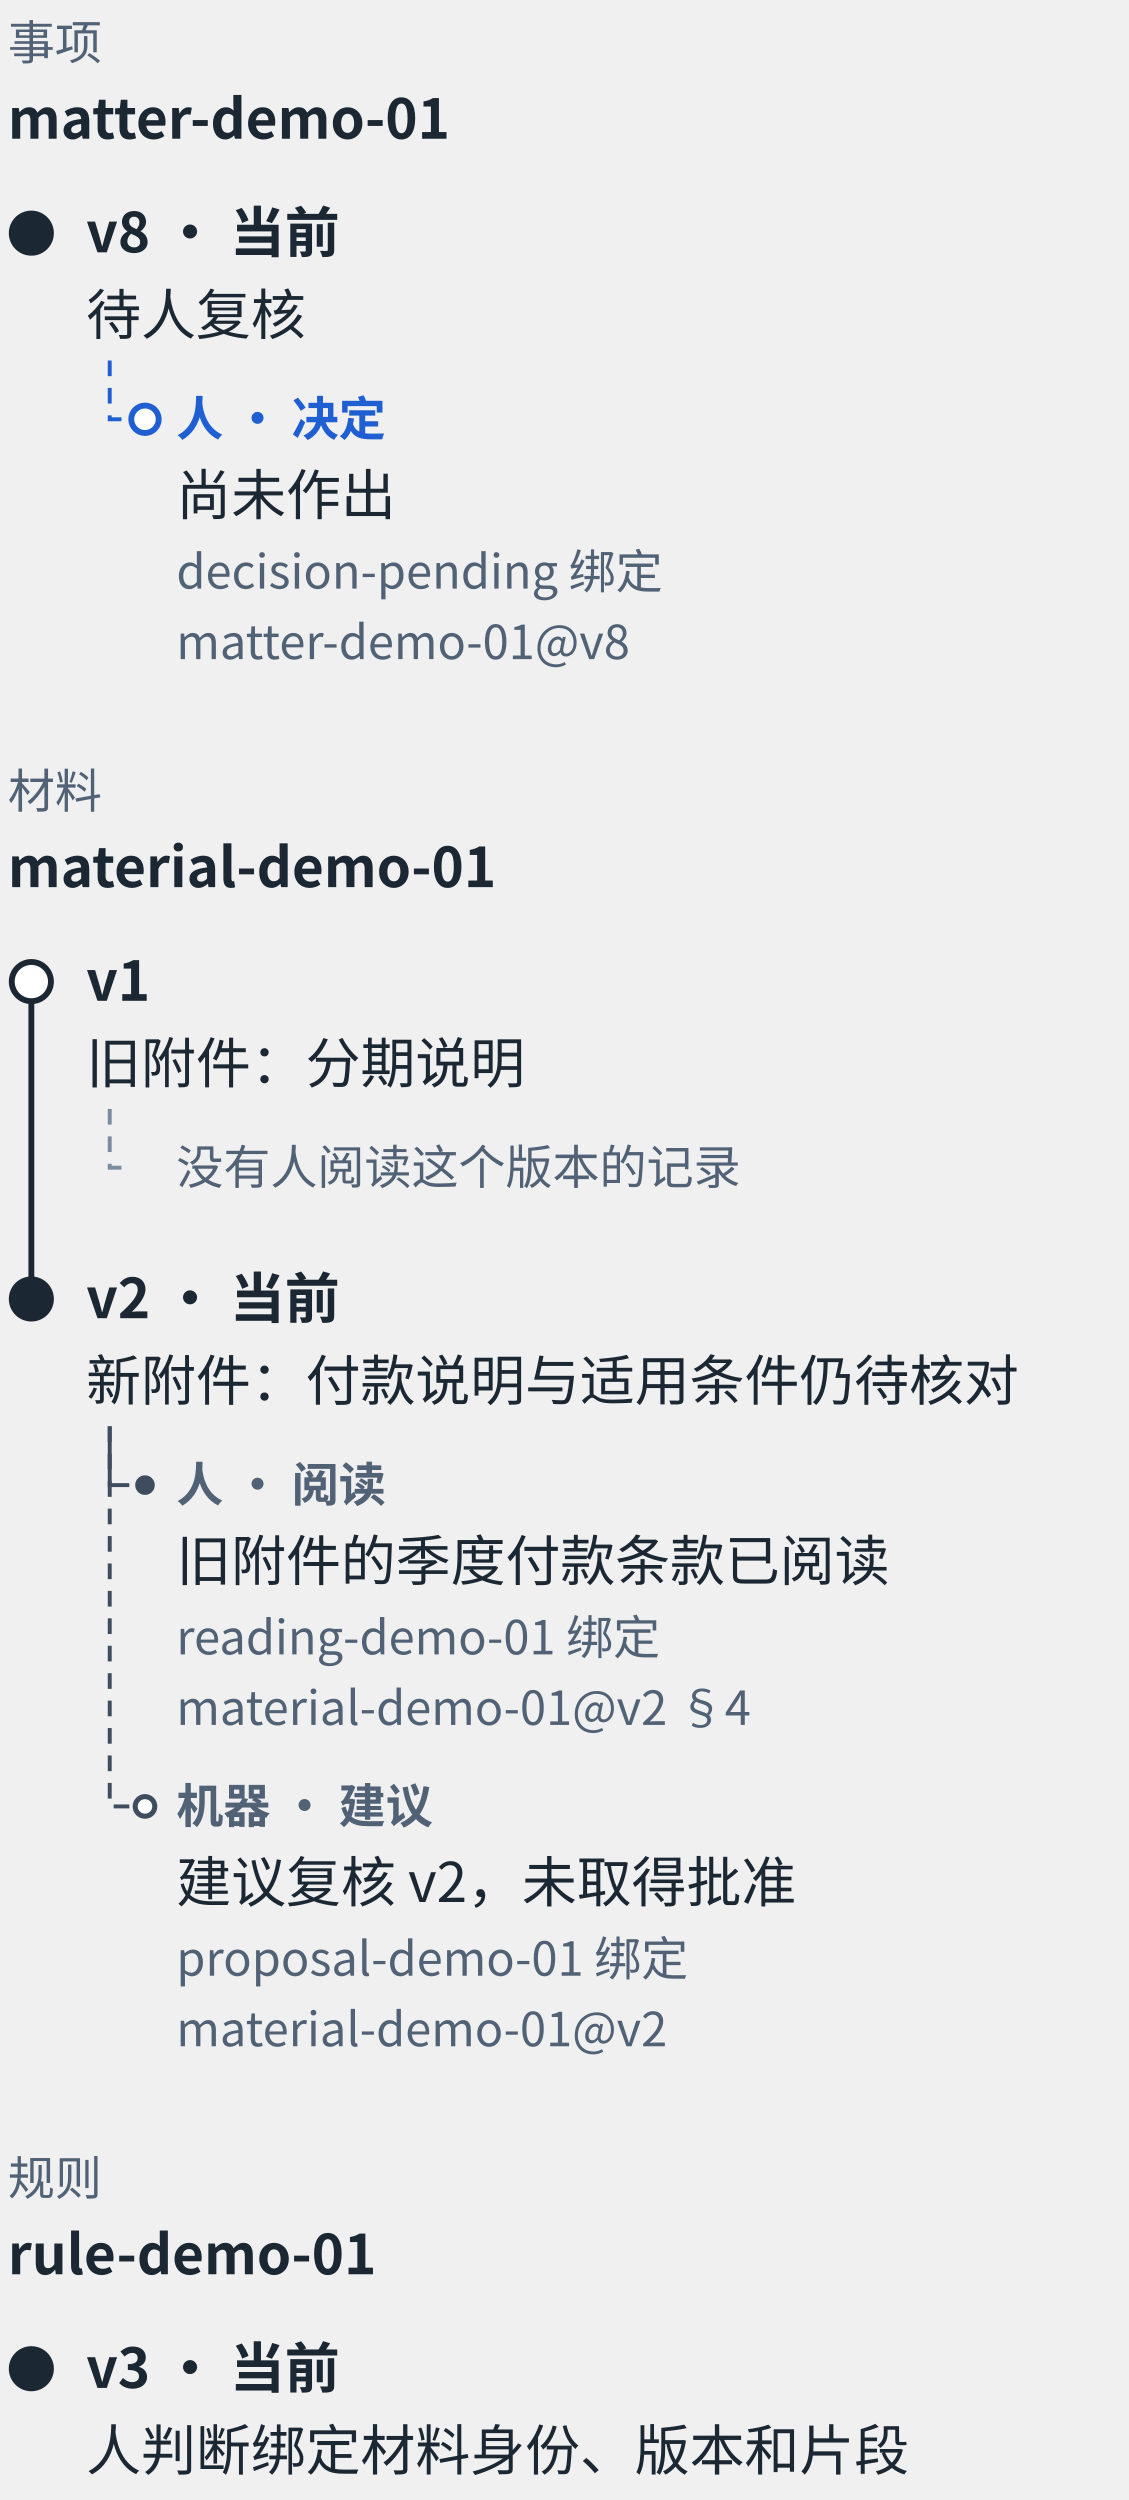
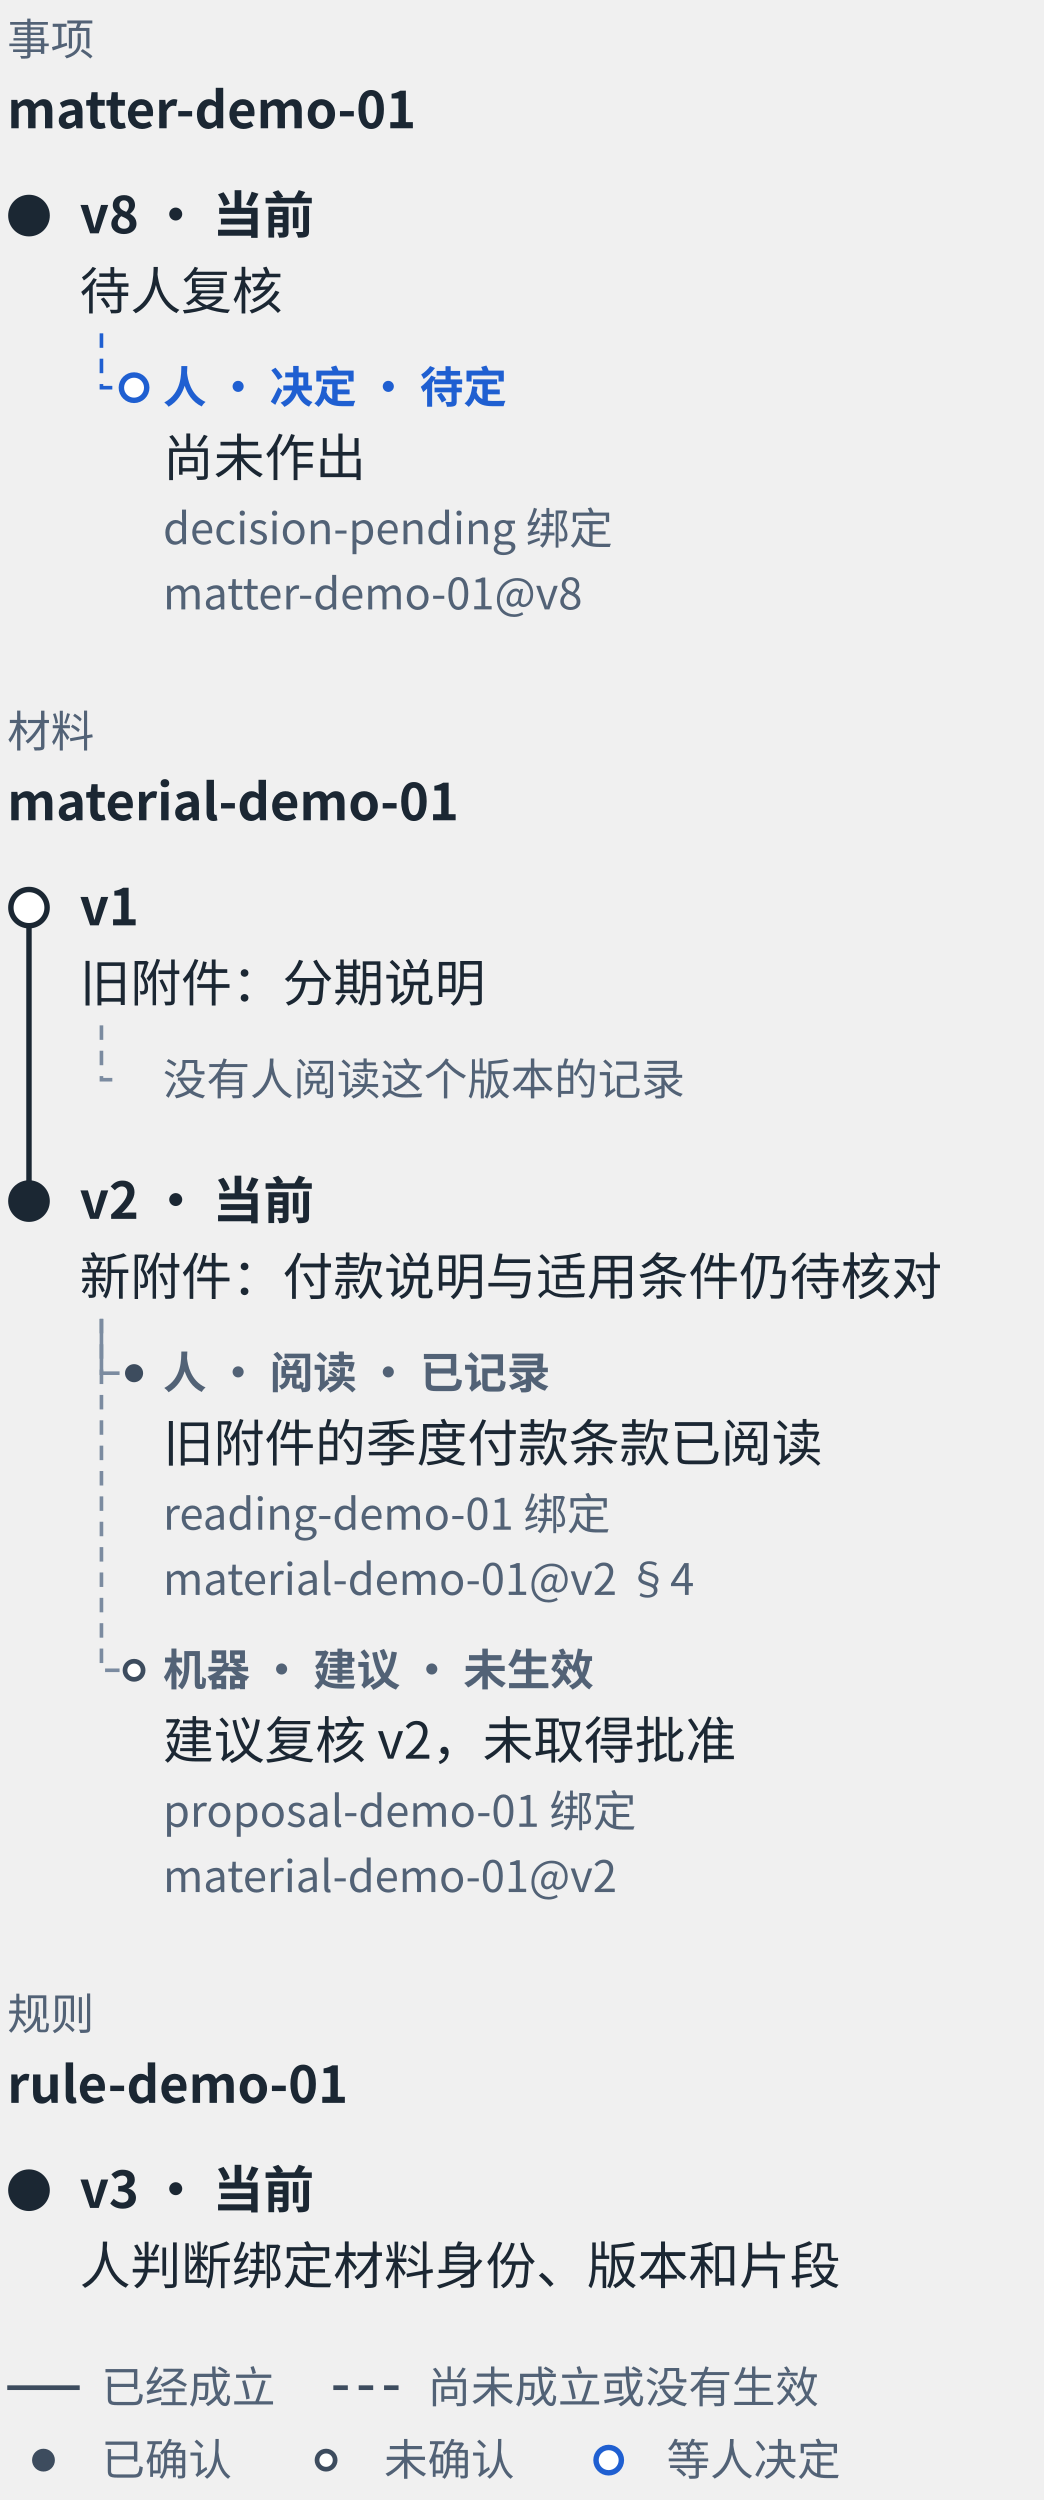
- <svg xmlns="http://www.w3.org/2000/svg" id="f01-rebound-w288" viewBox="-2 -2 288 638" width="288" height="638" role="img" aria-labelledby="f01-rebound-w288-title f01-rebound-w288-desc" lang="zh-Hans" xml:lang="zh-Hans" font-family="system-ui, -apple-system, 'PingFang SC', 'Hiragino Sans GB', 'Noto Sans CJK SC', 'Microsoft YaHei', sans-serif" data-asset="rel-tracks" data-asset-version="0.1.0">
+ <svg xmlns="http://www.w3.org/2000/svg" id="f01-rebound-w288" viewBox="-2 -2 288 690" width="288" height="690" role="img" aria-labelledby="f01-rebound-w288-title f01-rebound-w288-desc" lang="zh-Hans" xml:lang="zh-Hans" font-family="system-ui, -apple-system, 'PingFang SC', 'Hiragino Sans GB', 'Noto Sans CJK SC', 'Microsoft YaHei', sans-serif" data-asset="rel-tracks" data-asset-version="0.2.0">
  <g data-object-id="matter-demo-01" data-role="lane">
    <text x="0" y="13.2" font-size="12" fill="#526276" data-text="matter-demo-01.role">事项</text>
    <text x="0" y="33.4" font-size="14" font-weight="600" fill="#1b2733" data-text="matter-demo-01.id">matter-demo-01</text>
    <path d="M6 57.5V57.5" fill="none" stroke="#1b2733" stroke-width="1.5" />
    <circle cx="6" cy="57.5" r="5" fill="#1b2733" stroke="#1b2733" stroke-width="1.5" />
    <g data-version="matter-demo-01@8" data-current="true">
      <text x="20" y="62.4" font-size="14" font-weight="600" fill="#1b2733" data-text="matter-demo-01@8.head">v8 · 当前</text>
      <text x="20" y="83.4" font-size="14" fill="#1b2733" data-text="matter-demo-01@8.label">待人复核</text>
      <g data-binding-id="decision-pending" data-origin="human" data-state="open" data-basis="matter-demo-01@8">
-         <text x="43" y="109.2" font-size="12" font-weight="600" fill="#1f5fd1" data-text="decision-pending.head">人 · 决定</text>
+         <text x="43" y="109.2" font-size="12" font-weight="600" fill="#1f5fd1" data-text="decision-pending.head">人 · 决定 · 待定</text>
        <text x="43" y="129.4" font-size="14" fill="#1b2733" data-text="decision-pending.text">尚未作出</text>
        <text x="43" y="148.2" font-size="12" fill="#526276" data-text="decision-pending.basis">
          <tspan x="43" y="148.2">decision-pending 绑定</tspan>
          <tspan x="43" y="166.2">matter-demo-01@v8</tspan>
        </text>
        <path d="M26 90 L26 105 L31 105" fill="none" stroke="#1f5fd1" stroke-width="1" stroke-dasharray="4 3" data-link-for="decision-pending" data-to="matter-demo-01@8" />
        <circle cx="35" cy="105" r="3.5" fill="#ffffff" stroke="#1f5fd1" stroke-width="1.5" />
      </g>
    </g>
  </g>
  <g data-object-id="material-demo-01" data-role="lane">
    <text x="0" y="204.2" font-size="12" fill="#526276" data-text="material-demo-01.role">材料</text>
    <text x="0" y="224.4" font-size="14" font-weight="600" fill="#1b2733" data-text="material-demo-01.id">material-demo-01</text>
    <path d="M6 248.5V329.5" fill="none" stroke="#1b2733" stroke-width="1.5" />
    <circle cx="6" cy="248.5" r="5" fill="#ffffff" stroke="#1b2733" stroke-width="1.5" />
    <circle cx="6" cy="329.5" r="5" fill="#1b2733" stroke="#1b2733" stroke-width="1.5" />
    <g data-version="material-demo-01@1">
      <text x="20" y="253.4" font-size="14" font-weight="600" fill="#1b2733" data-text="material-demo-01@1.head">v1</text>
      <text x="20" y="274.4" font-size="14" fill="#1b2733" data-text="material-demo-01@1.label">旧附件：分期说明</text>
      <text x="43" y="300.2" font-size="12" fill="#526276" data-text="material-demo-01@1.absence.0">没有人阅读这个版本的记录</text>
      <path d="M26 281 L26 296 L31 296" fill="none" stroke="#7b8ba0" stroke-width="1" stroke-dasharray="4 3" data-absence-at="material-demo-01@1" />
    </g>
    <g data-version="material-demo-01@2" data-current="true">
      <text x="20" y="334.4" font-size="14" font-weight="600" fill="#1b2733" data-text="material-demo-01@2.head">v2 · 当前</text>
      <text x="20" y="355.4" font-size="14" fill="#1b2733" data-text="material-demo-01@2.label">新附件：付款说明与适用条件仍待核对</text>
      <g data-binding-id="reading-demo-01" data-origin="human" data-state="recorded" data-basis="material-demo-01@2#§4">
-         <text x="43" y="381.2" font-size="12" font-weight="600" fill="#526276" data-text="reading-demo-01.head">人 · 阅读</text>
+         <text x="43" y="381.2" font-size="12" font-weight="600" fill="#526276" data-text="reading-demo-01.head">人 · 阅读 · 已记录</text>
        <text x="43" y="401.4" font-size="14" fill="#1b2733" data-text="reading-demo-01.text">旧附件的季度付款条款已阅读</text>
        <text x="43" y="420.2" font-size="12" fill="#526276" data-text="reading-demo-01.basis">
          <tspan x="43" y="420.2">reading-demo-01 绑定</tspan>
          <tspan x="43" y="438.2">material-demo-01@v2 §4</tspan>
        </text>
-         <path d="M26 362 L26 377 L31 377" fill="none" stroke="#3d4c5e" stroke-width="1" data-link-for="reading-demo-01" data-to="material-demo-01@2" />
+         <path d="M26 362 L26 377 L31 377" fill="none" stroke="#7b8ba0" stroke-width="1" data-link-for="reading-demo-01" data-to="material-demo-01@2" />
        <circle cx="35" cy="377" r="2.5" fill="#3d4c5e" />
      </g>
      <g data-binding-id="proposal-demo-01" data-origin="machine" data-state="proposed" data-basis="material-demo-01@2">
-         <text x="43" y="463.2" font-size="12" font-weight="600" fill="#526276" data-text="proposal-demo-01.head">机器 · 建议</text>
+         <text x="43" y="463.2" font-size="12" font-weight="600" fill="#526276" data-text="proposal-demo-01.head">机器 · 建议 · 未生效</text>
        <text x="43" y="483.4" font-size="14" fill="#1b2733" data-text="proposal-demo-01.text">建议复核 v2，未取得批准</text>
        <text x="43" y="502.2" font-size="12" fill="#526276" data-text="proposal-demo-01.basis">
          <tspan x="43" y="502.2">proposal-demo-01 绑定</tspan>
          <tspan x="43" y="520.2">material-demo-01@v2</tspan>
        </text>
-         <path d="M26 362 L26 459 L31 459" fill="none" stroke="#3d4c5e" stroke-width="1" stroke-dasharray="4 3" data-link-for="proposal-demo-01" data-to="material-demo-01@2" />
+         <path d="M26 362 L26 459 L31 459" fill="none" stroke="#7b8ba0" stroke-width="1" stroke-dasharray="4 3" data-link-for="proposal-demo-01" data-to="material-demo-01@2" />
        <circle cx="35" cy="459" r="2.5" fill="#ffffff" stroke="#3d4c5e" stroke-width="1.3" />
      </g>
    </g>
  </g>
  <g data-object-id="rule-demo-01" data-role="lane">
    <text x="0" y="558.2" font-size="12" fill="#526276" data-text="rule-demo-01.role">规则</text>
    <text x="0" y="578.4" font-size="14" font-weight="600" fill="#1b2733" data-text="rule-demo-01.id">rule-demo-01</text>
    <path d="M6 602.5V602.5" fill="none" stroke="#1b2733" stroke-width="1.5" />
    <circle cx="6" cy="602.5" r="5" fill="#1b2733" stroke="#1b2733" stroke-width="1.5" />
    <g data-version="rule-demo-01@3" data-current="true">
      <text x="20" y="607.4" font-size="14" font-weight="600" fill="#1b2733" data-text="rule-demo-01@3.head">v3 · 当前</text>
      <text x="20" y="628.4" font-size="14" fill="#1b2733" data-text="rule-demo-01@3.label">人判断绑定材料身份、版本和片段</text>
    </g>
  </g>
+   <g data-role="legend">
+     <path d="M0 657L20 657" fill="none" stroke="#3d4c5e" stroke-width="1.3" />
+     <text x="26" y="661.2" font-size="12" fill="#526276" data-text="legend.0">已经成立</text>
+     <path d="M90 657L110 657" fill="none" stroke="#3d4c5e" stroke-width="1.3" stroke-dasharray="4 3" />
+     <text x="116" y="661.2" font-size="12" fill="#526276" data-text="legend.1">尚未成立或没有生效</text>
+     <circle cx="10" cy="677" r="2.5" fill="#3d4c5e" stroke="#3d4c5e" stroke-width="1.3" />
+     <text x="26" y="681.2" font-size="12" fill="#526276" data-text="legend.2">已确认</text>
+     <circle cx="88" cy="677" r="2.5" fill="#ffffff" stroke="#3d4c5e" stroke-width="1.3" />
+     <text x="104" y="681.2" font-size="12" fill="#526276" data-text="legend.3">未确认</text>
+     <circle cx="166" cy="677" r="3.5" fill="#ffffff" stroke="#1f5fd1" stroke-width="1.5" />
+     <text x="182" y="681.2" font-size="12" fill="#526276" data-text="legend.4">等人决定</text>
+   </g>
</svg>
